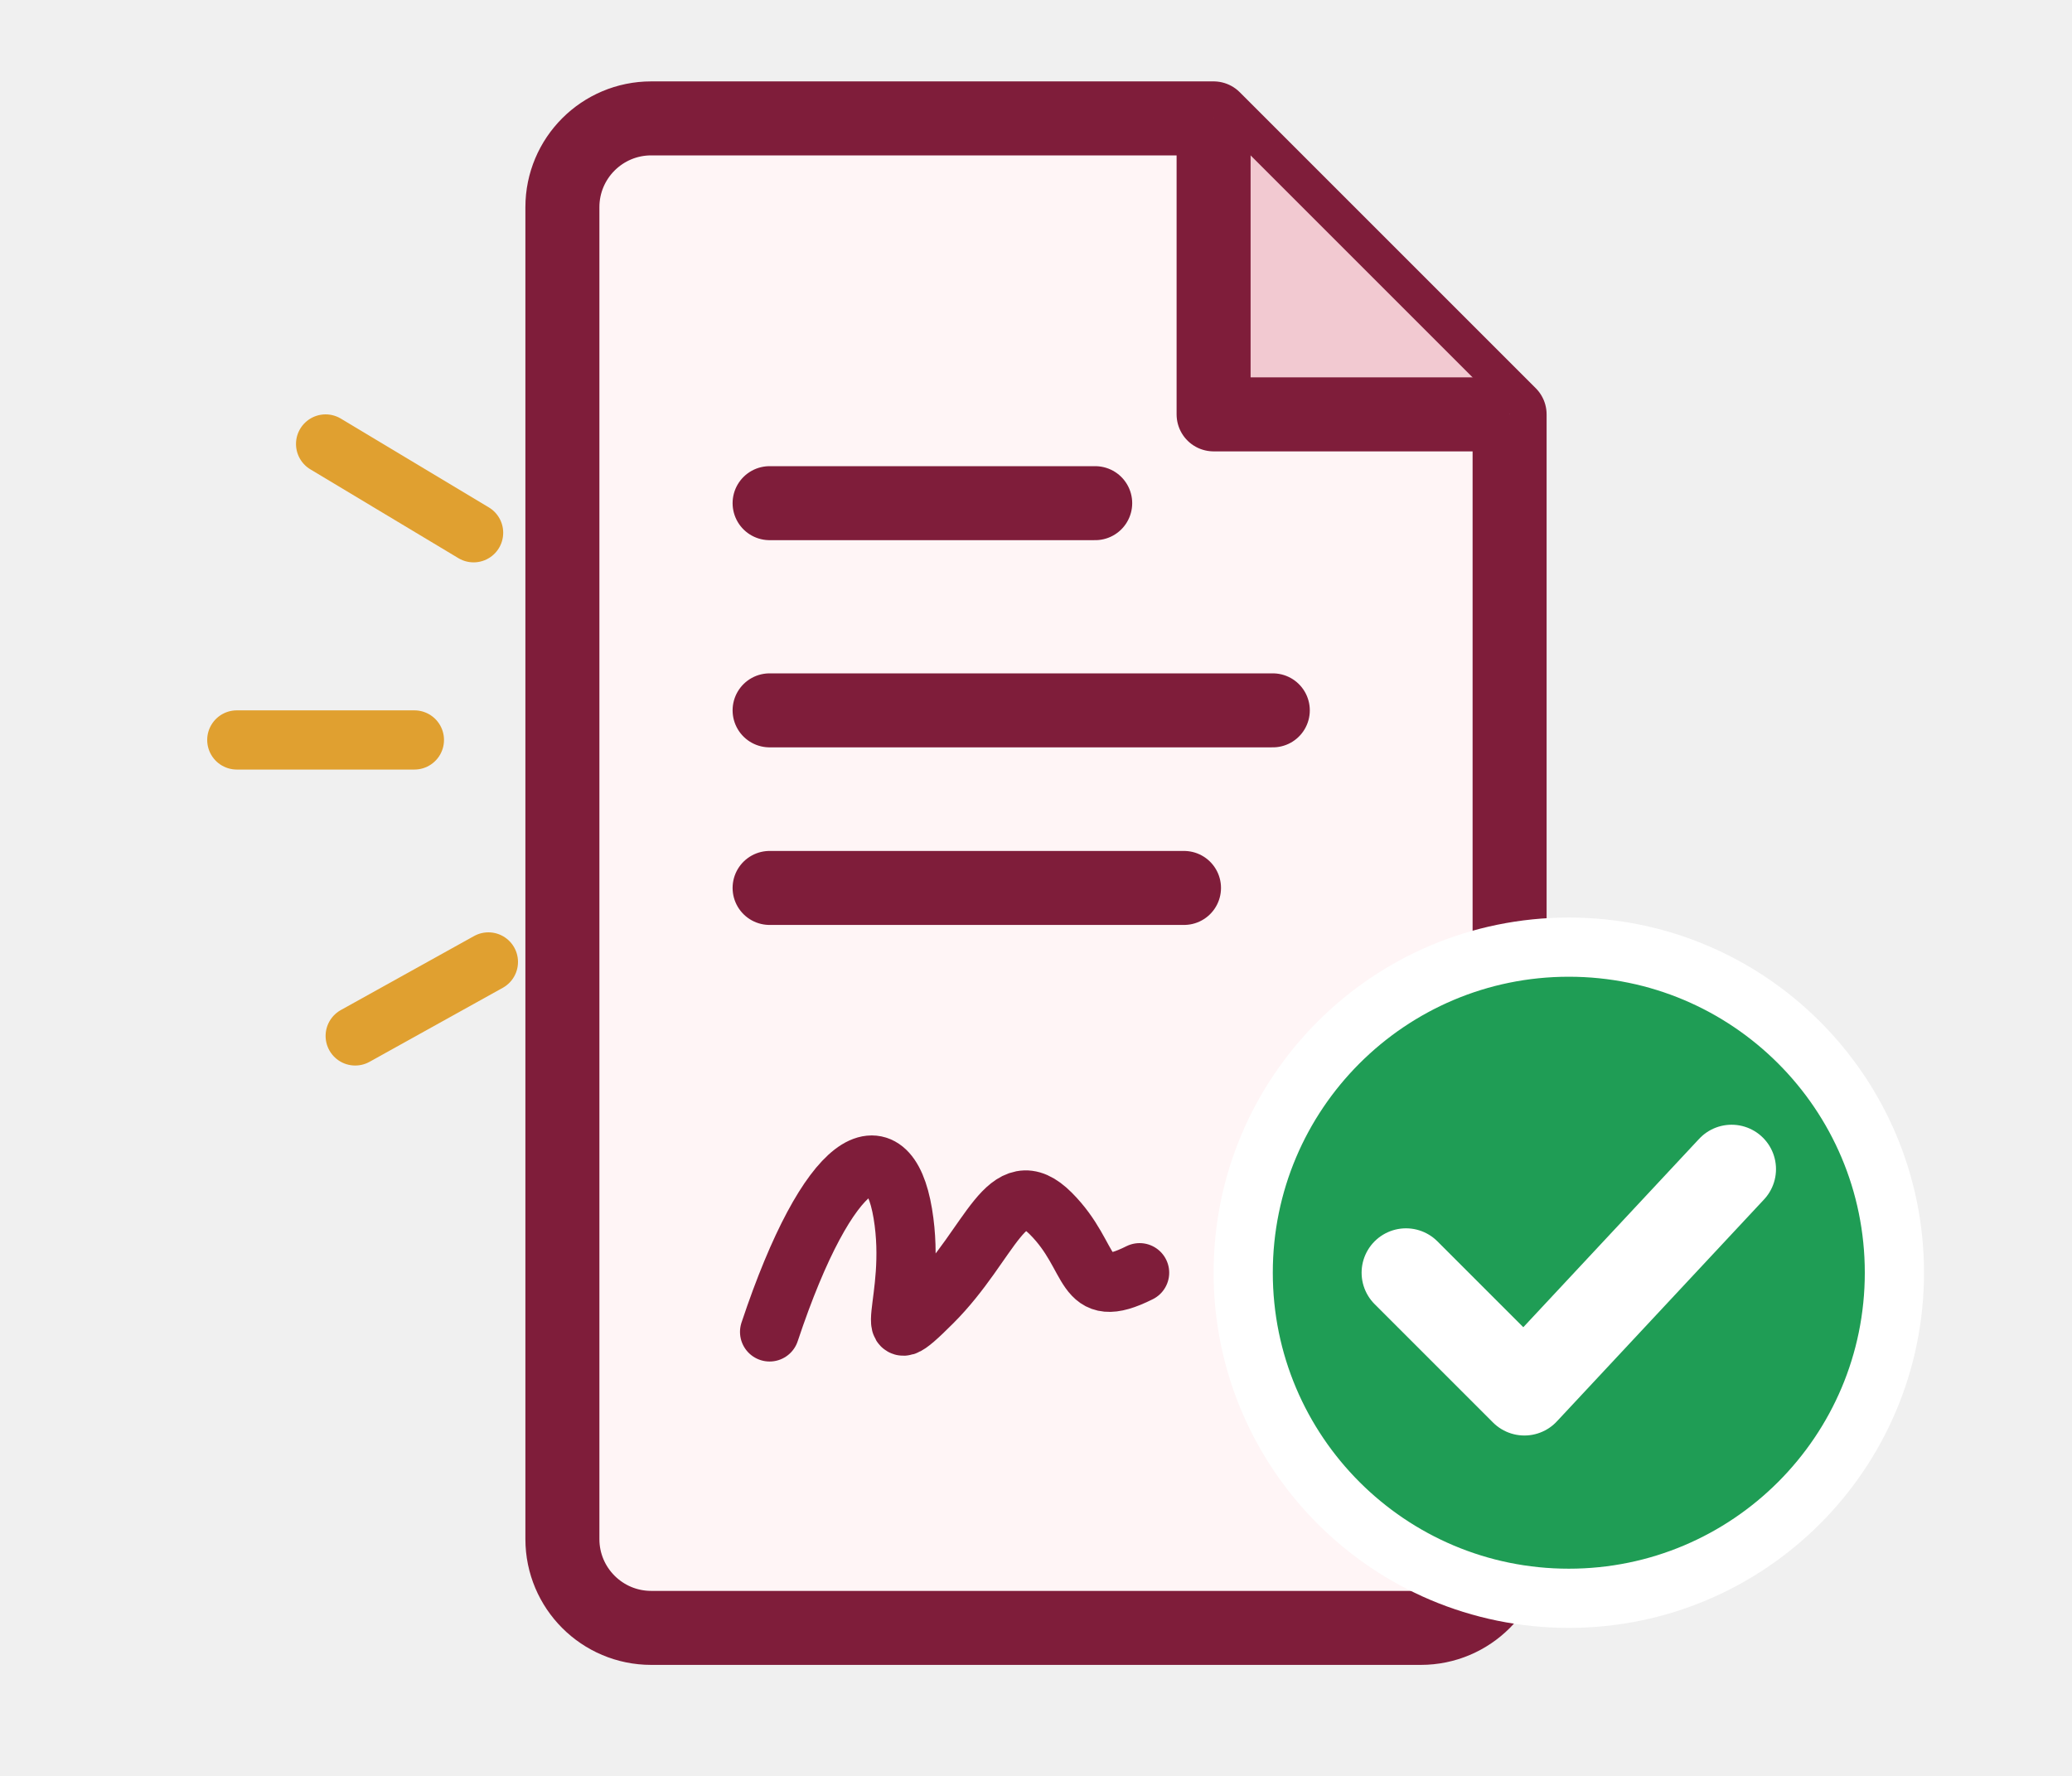
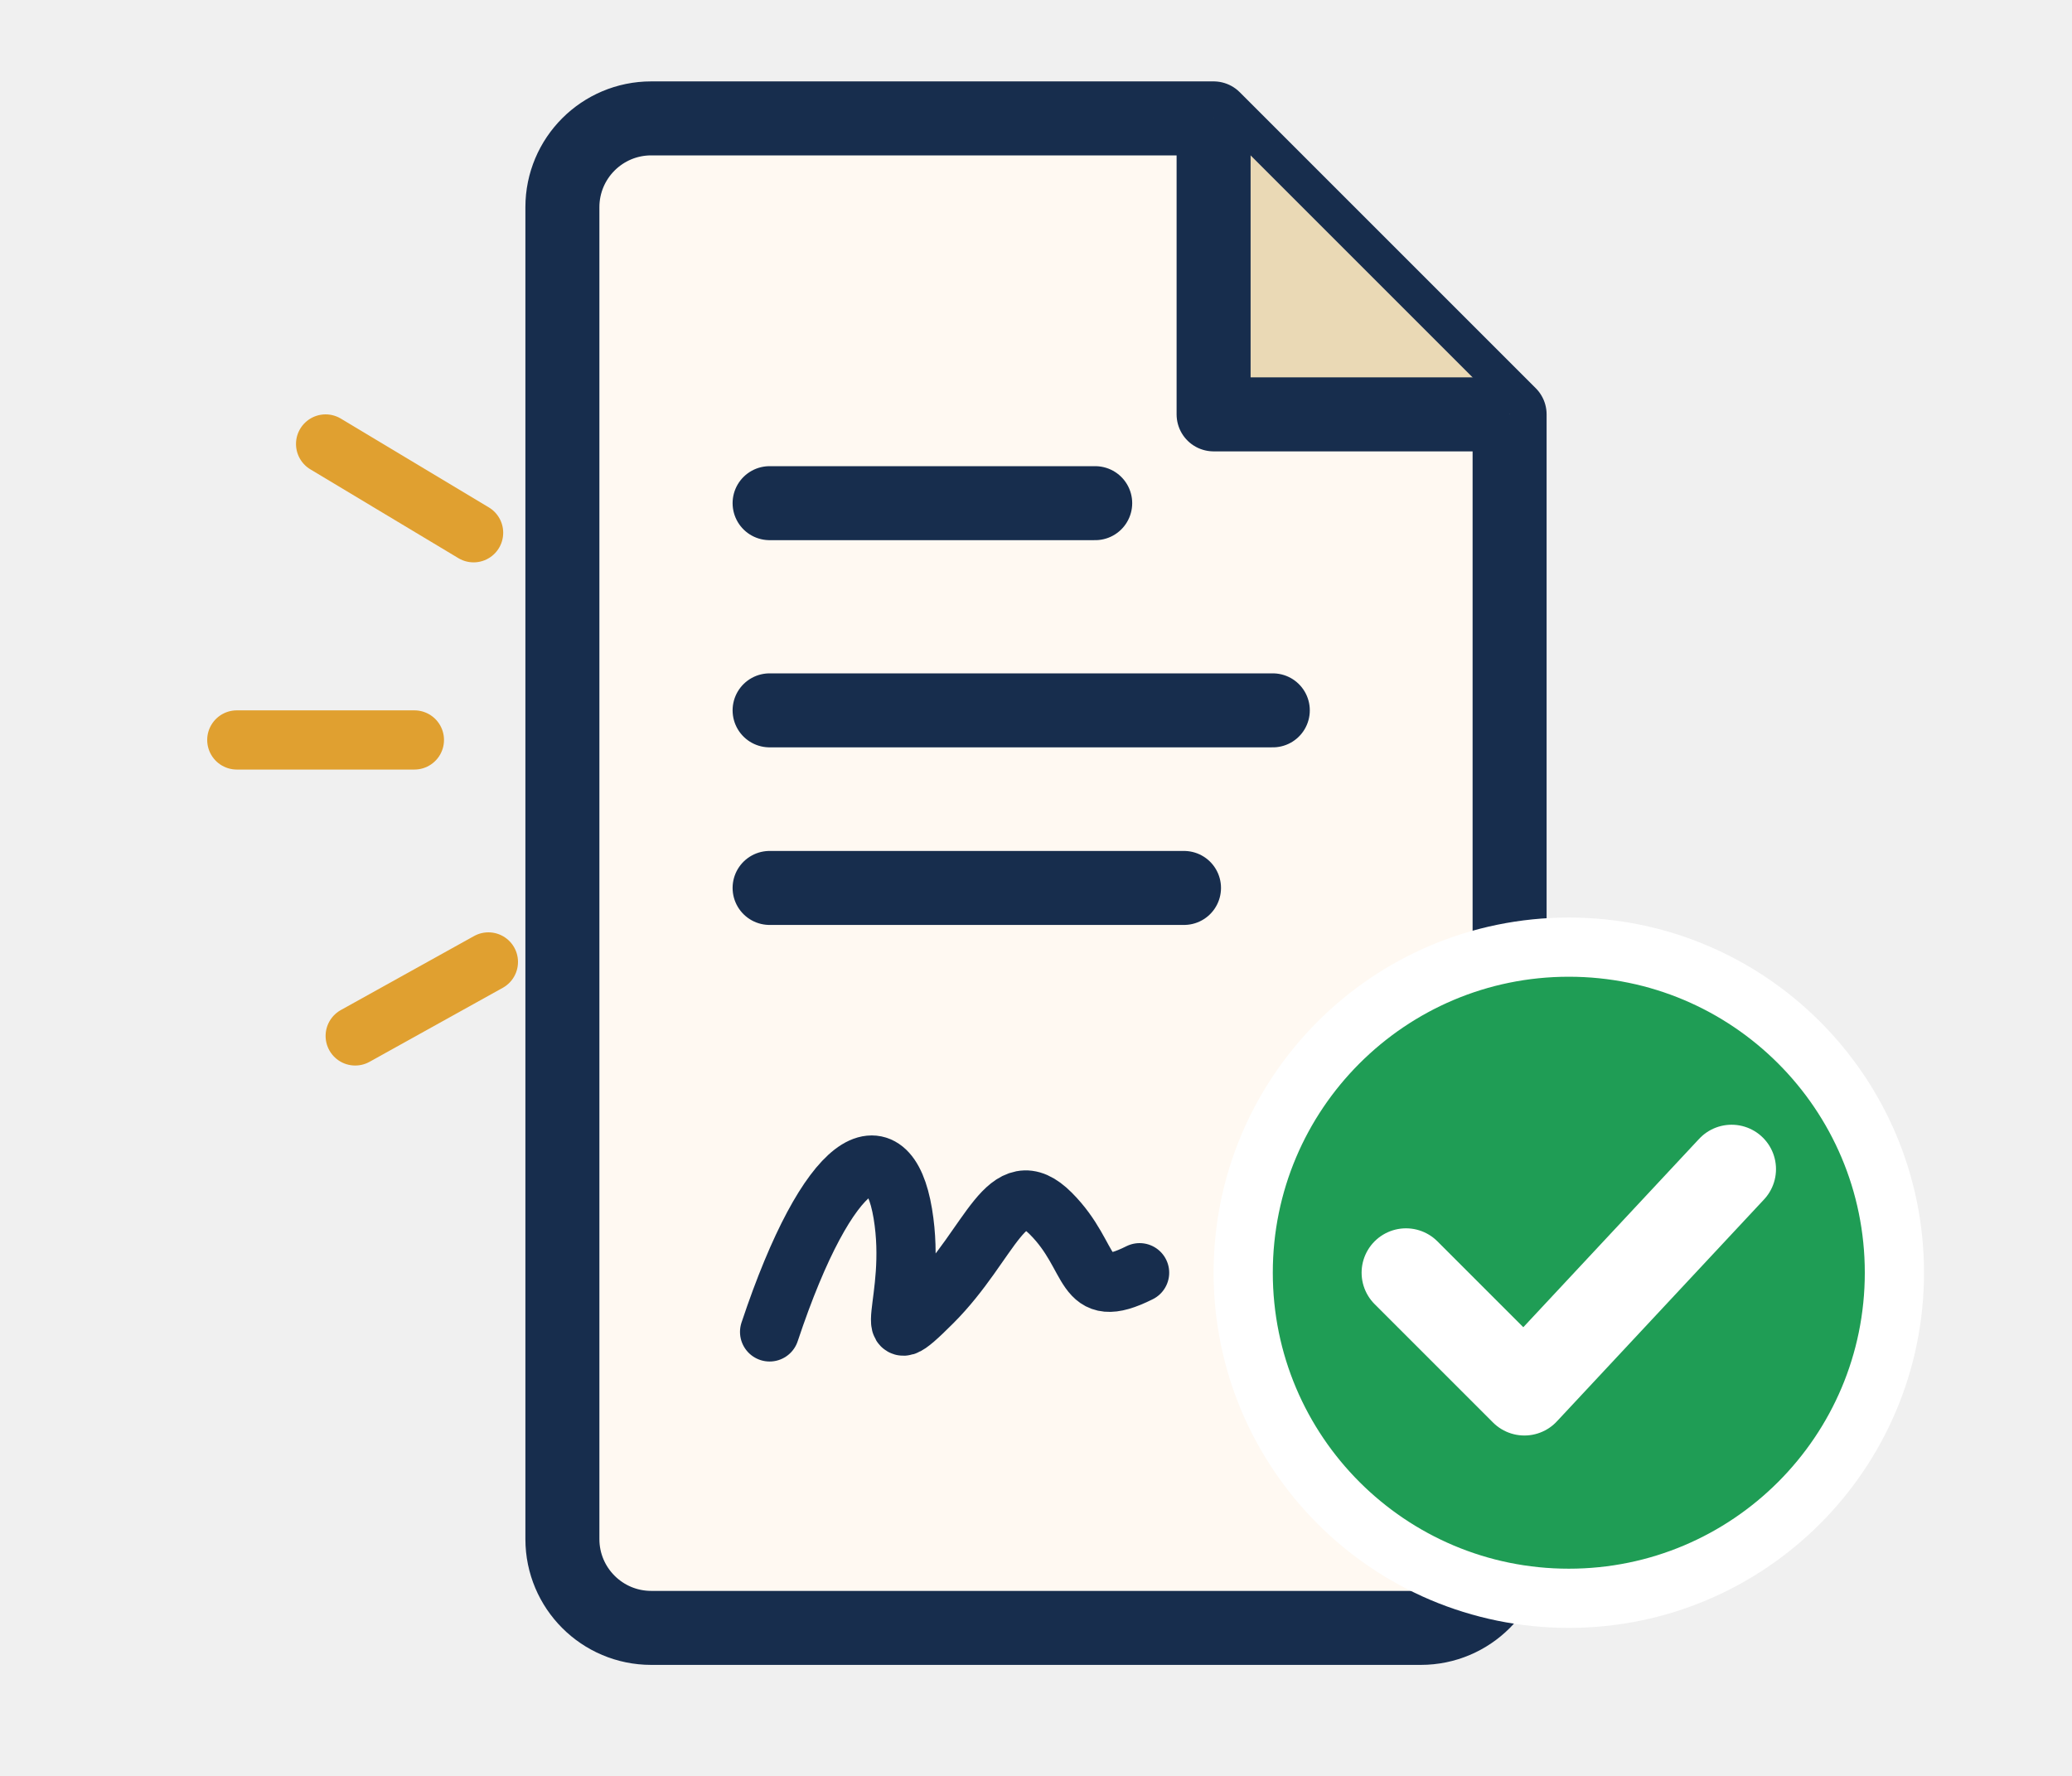
<svg xmlns="http://www.w3.org/2000/svg" width="140" height="120" viewBox="0 0 140 120">
  <g stroke="#E0A030" stroke-width="4" stroke-linecap="round">
    <path d="M22 30l10 6" />
    <path d="M16 50h12" />
    <path d="M24 70l9-5" />
  </g>
-   <path d="M44 8h38l20 20v76a6 6 0 0 1-6 6H44a6 6 0 0 1-6-6V14a6 6 0 0 1 6-6z" fill="#FFF5F6" stroke="#7F1D3A" stroke-width="5" stroke-linejoin="round" />
-   <path d="M82 8v20h20" fill="#F2C9D1" stroke="#7F1D3A" stroke-width="5" stroke-linejoin="round" />
-   <g stroke="#7F1D3A" stroke-width="5" stroke-linecap="round">
+   <path d="M44 8h38l20 20v76a6 6 0 0 1-6 6H44a6 6 0 0 1-6-6V14a6 6 0 0 1 6-6z" fill="#FFF9F2" stroke="#172D4D" stroke-width="5" stroke-linejoin="round" />
+   <path d="M82 8v20h20" fill="#EAD9B5" stroke="#172D4D" stroke-width="5" stroke-linejoin="round" />
+   <g stroke="#172D4D" stroke-width="5" stroke-linecap="round">
    <path d="M52 34h22" />
    <path d="M52 48h34" />
    <path d="M52 60h28" />
  </g>
-   <path d="M52 90c4-12 8-14 9-8s-2 10 2 6 5-9 8-6 2 6 6 4" fill="none" stroke="#7F1D3A" stroke-width="4" stroke-linecap="round" stroke-linejoin="round" />
+   <path d="M52 90c4-12 8-14 9-8s-2 10 2 6 5-9 8-6 2 6 6 4" fill="none" stroke="#172D4D" stroke-width="4" stroke-linecap="round" stroke-linejoin="round" />
  <circle cx="106" cy="86" r="22" fill="#1F9D55" stroke="#FFFFFF" stroke-width="4" />
  <path d="M95 86l8 8 14-15" fill="none" stroke="#FFFFFF" stroke-width="6" stroke-linecap="round" stroke-linejoin="round" />
</svg>
